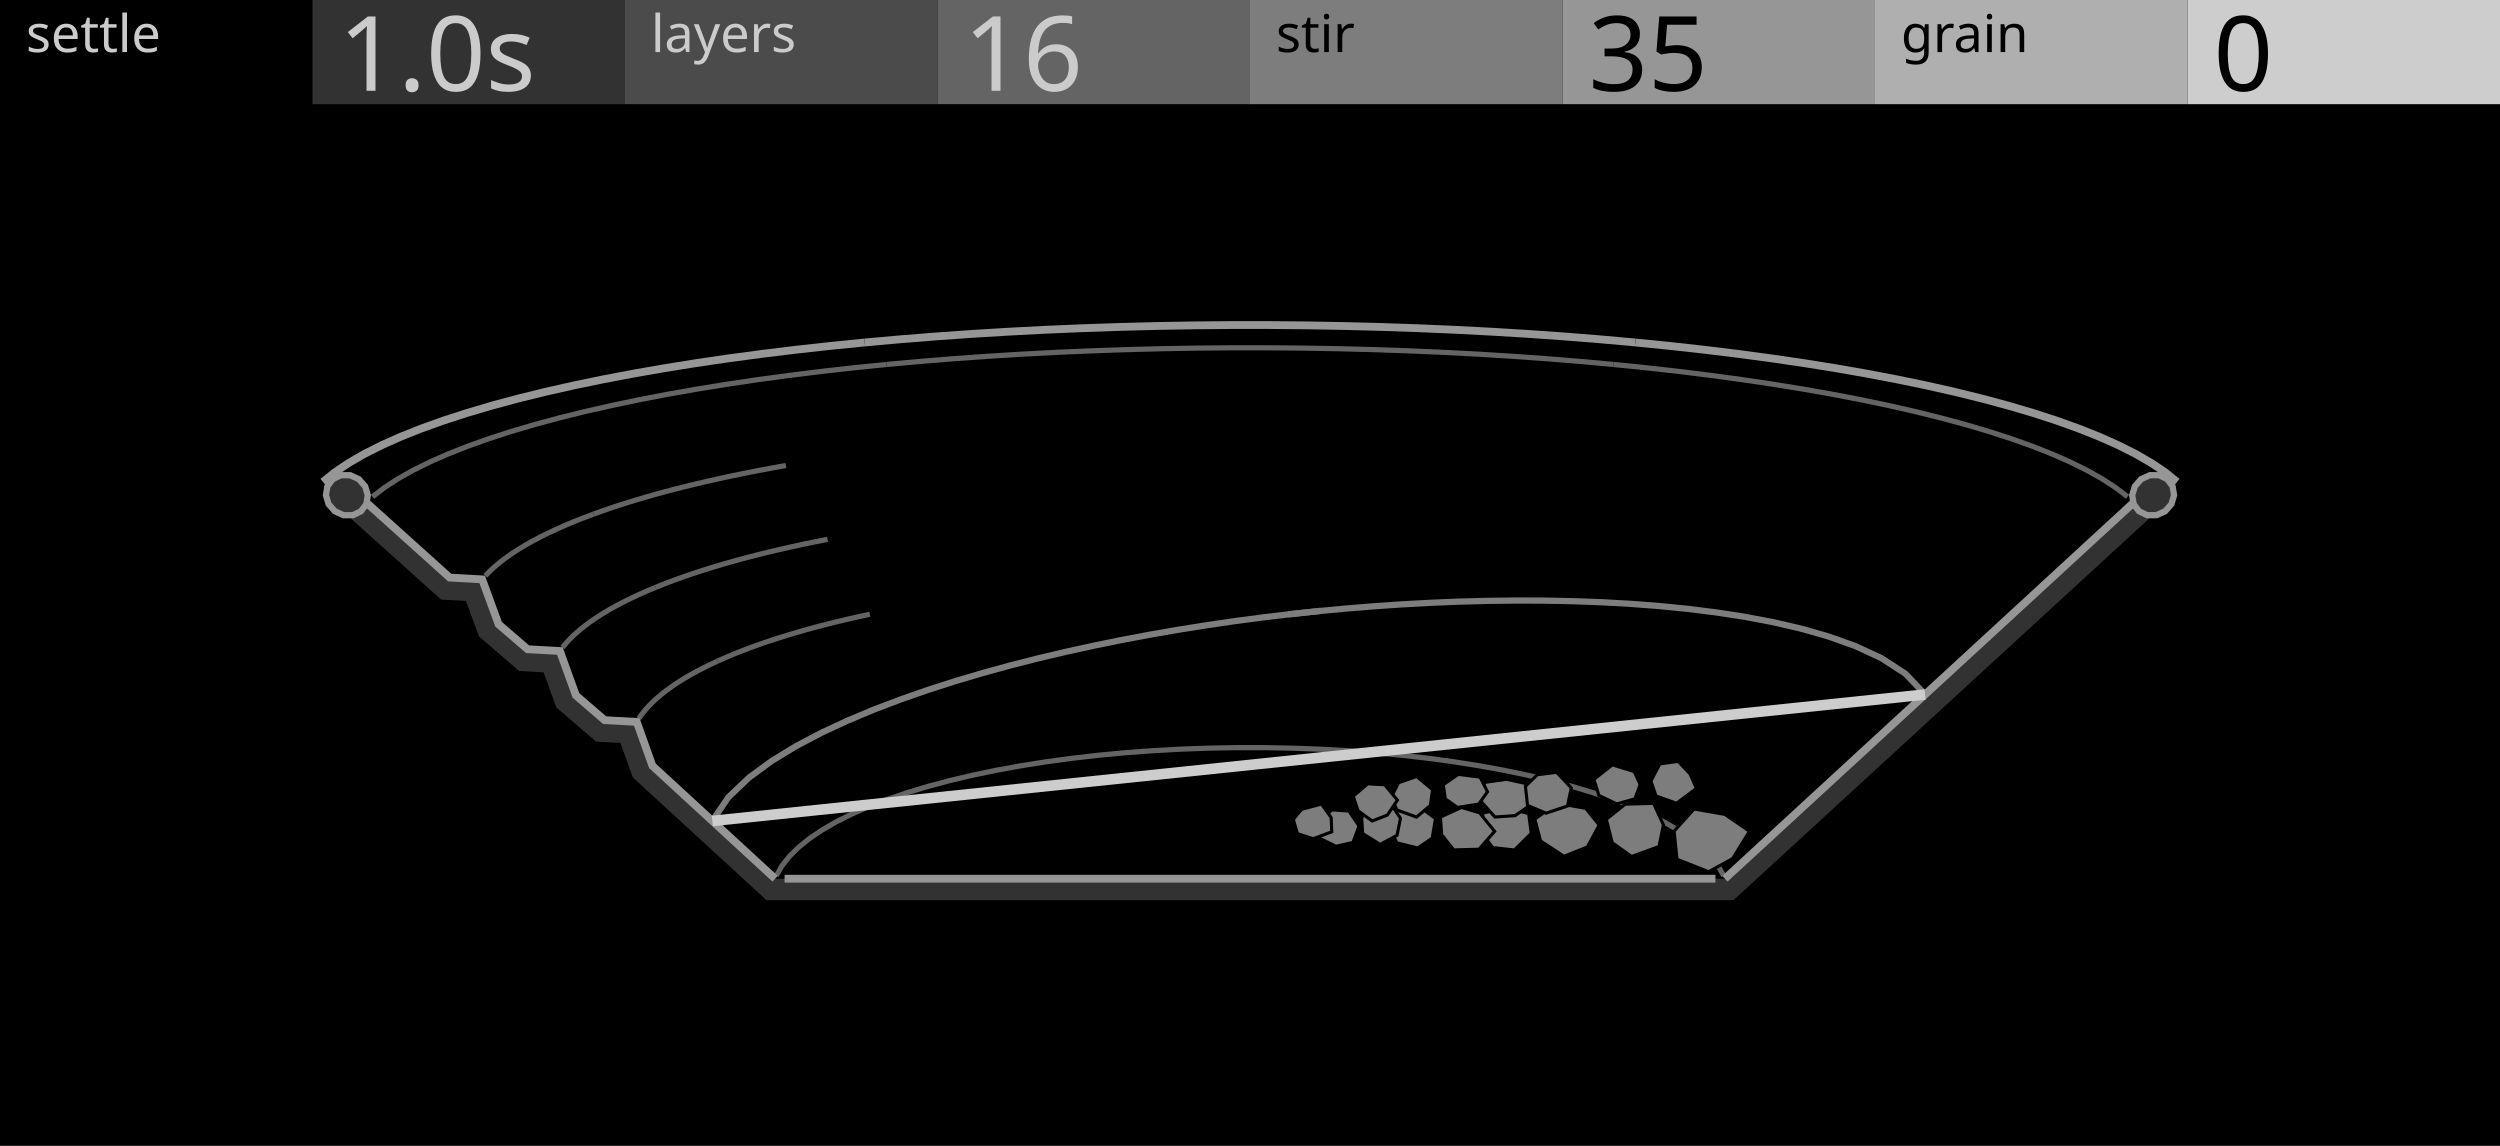
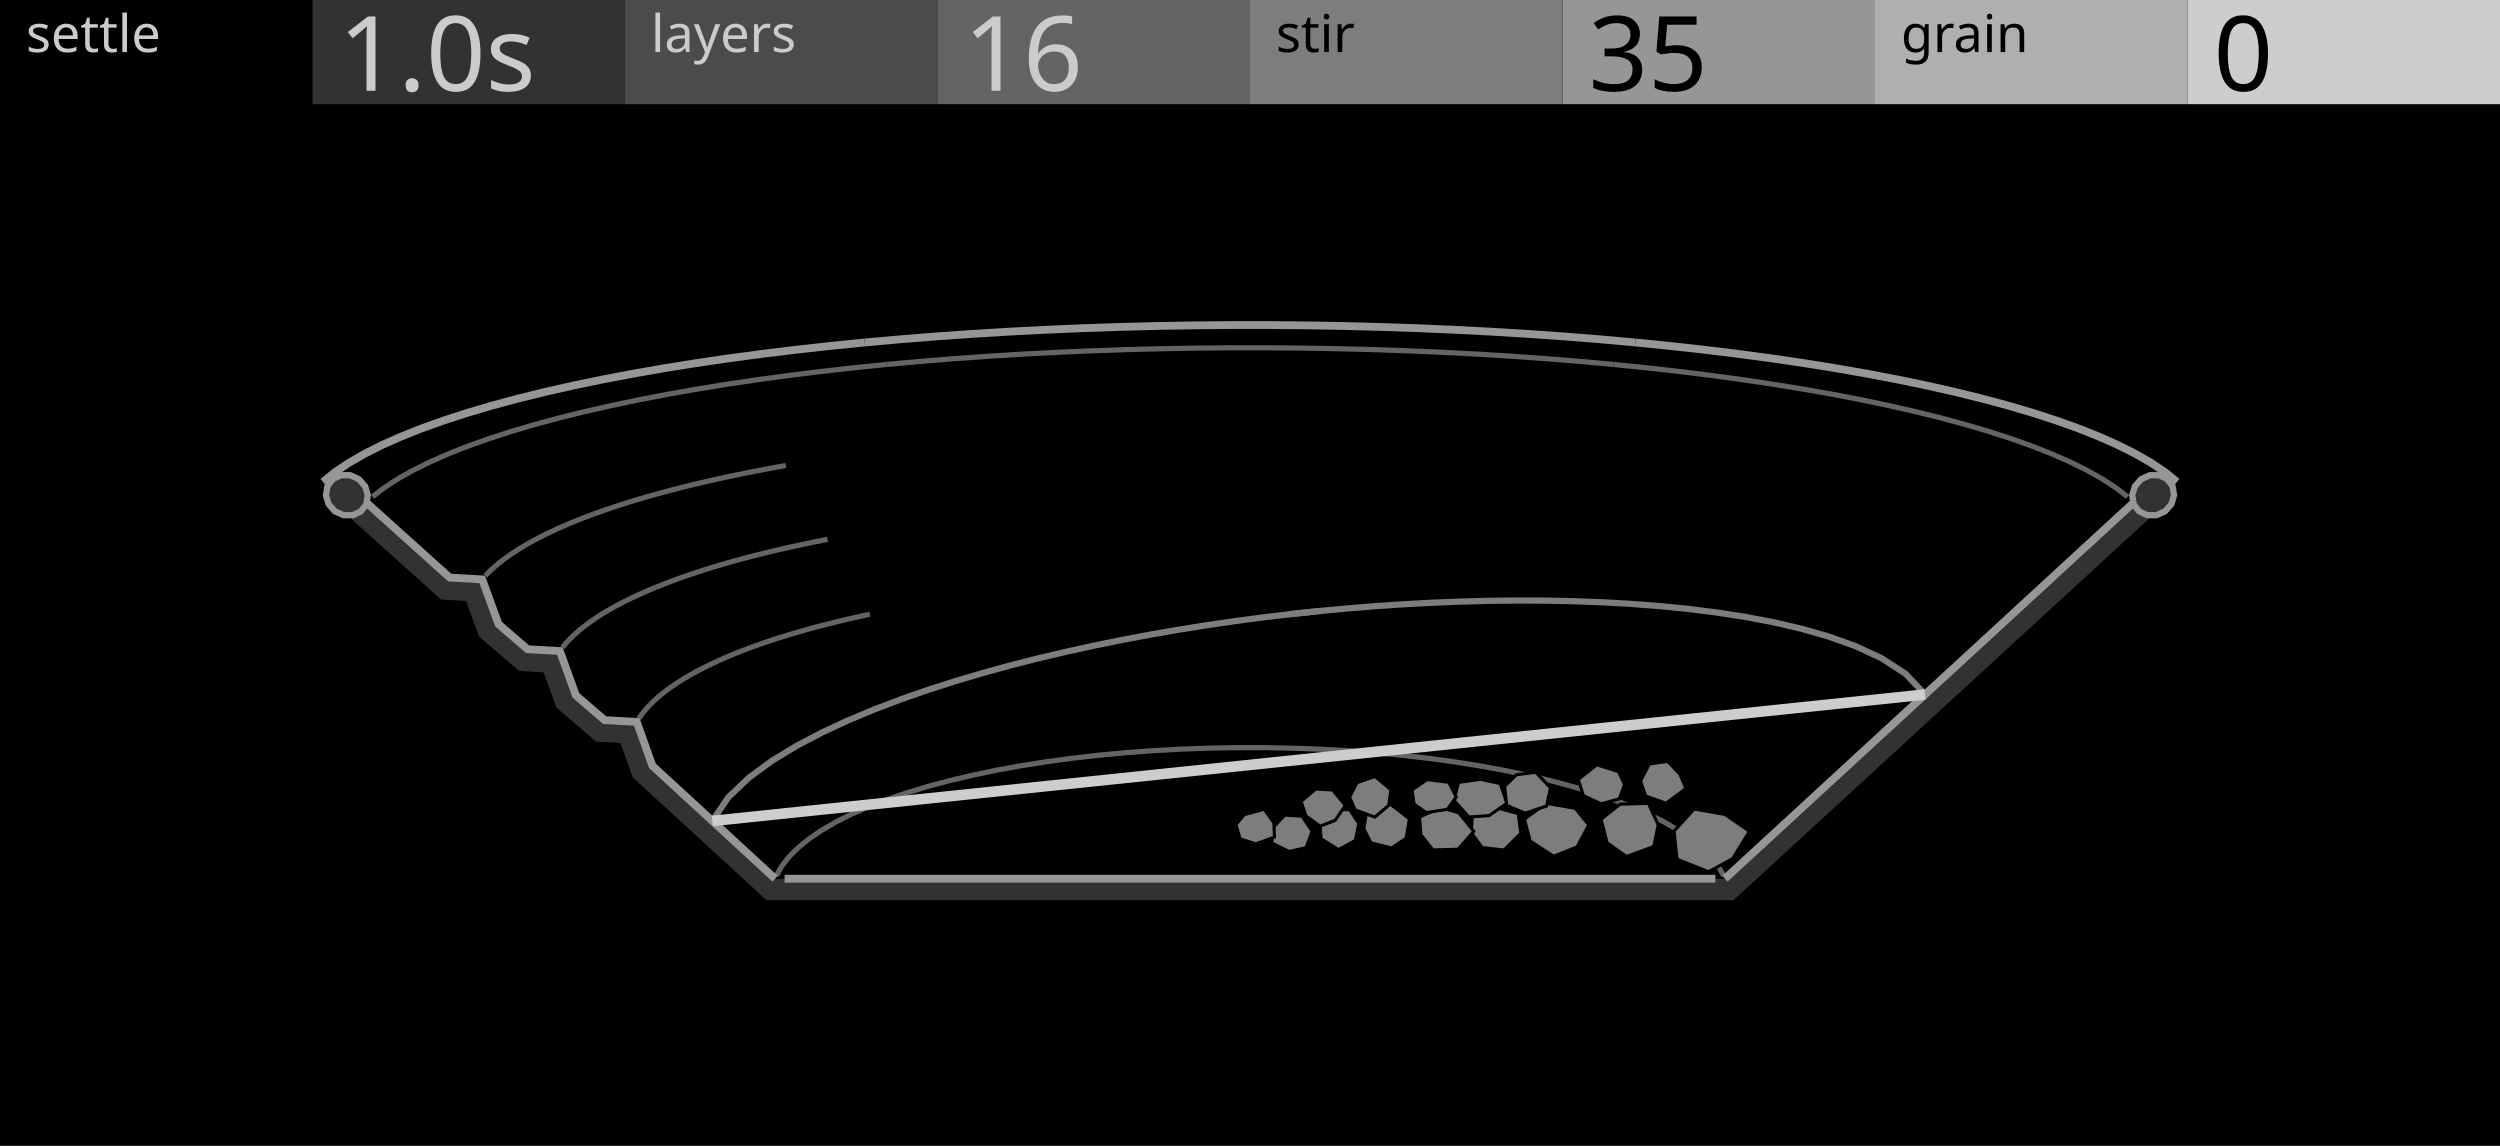
<svg xmlns="http://www.w3.org/2000/svg" width="480" height="220" viewBox="0 0 480 220">
  <g id="preview_canvas">
    <rect x="0" y="0" width="480" height="220" fill="#000000" stroke="none" />
  </g>
  <g id="preview_header">
    <rect x="0" y="0" width="60" height="20" fill="#000000" stroke="none" />
    <rect x="60" y="0" width="60" height="20" fill="#323232" stroke="none" />
    <rect x="120" y="0" width="60" height="20" fill="#4B4B4B" stroke="none" />
    <rect x="180" y="0" width="60" height="20" fill="#646464" stroke="none" />
    <rect x="240" y="0" width="60" height="20" fill="#7D7D7D" stroke="none" />
    <rect x="300" y="0" width="60" height="20" fill="#969696" stroke="none" />
    <rect x="360" y="0" width="60" height="20" fill="#AFAFAF" stroke="none" />
    <rect x="420" y="0" width="60" height="20" fill="#CDCDCD" stroke="none" />
    <text transform="matrix(1 0 0 1 5 10)" fill="#CBCBCB" stroke="none" font-family="UniversNextPro-Light" font-size="10px">settle</text>
    <text transform="matrix(1 0 0 1 125 10)" fill="#CBCBCB" stroke="none" font-family="UniversNextPro-Light" font-size="10px">layers</text>
    <text transform="matrix(1 0 0 1 245 10)" fill="#000000" stroke="none" font-family="UniversNextPro-Light" font-size="10px">stir</text>
    <text transform="matrix(1 0 0 1 365 10)" fill="#000000" stroke="none" font-family="UniversNextPro-Light" font-size="10px">grain</text>
    <text transform="matrix(1 0 0 1 65 17.44)" fill="#CBCBCB" stroke="none" font-family="UniversNextPro-Light" font-size="20px">1.0s</text>
    <text transform="matrix(1 0 0 1 185 17.44)" fill="#CBCBCB" stroke="none" font-family="UniversNextPro-Light" font-size="20px">16</text>
    <text transform="matrix(1 0 0 1 305 17.44)" fill="#000000" stroke="none" font-family="UniversNextPro-Light" font-size="20px">35</text>
    <text transform="matrix(1 0 0 1 425 17.44)" fill="#000000" stroke="none" font-family="UniversNextPro-Light" font-size="20px">0</text>
  </g>
  <path id="silt_palette_0" d="M 700 300 L 704 300 L 704 304 Z" fill="#CDCDCD" stroke="none" />
  <path id="silt_palette_1" d="M 710 300 L 714 300 L 714 304 Z" fill="#7D7D7D" stroke="#000000" stroke-width="0.6" />
  <path id="silt_palette_2" d="M 720 300 L 724 300 L 724 304 Z" fill="#7D7D7D" stroke="none" />
  <path d="M 418.47 91.94 L 416.17 90.088 L 413.472 88.269 L 410.424 86.509 L 407.045 84.805 L 403.351 83.159 L 399.36 81.57 L 395.088 80.04 L 390.551 78.569 L 385.765 77.157 L 380.746 75.806 L 375.509 74.516 L 370.068 73.287 L 364.436 72.12 L 358.629 71.014 L 352.657 69.97 L 346.534 68.988 L 340.272 68.068 L 333.881 67.211 L 327.373 66.415 L 320.758 65.681 L 314.051 65.009 L 313.901 66.502 L 320.601 67.173 L 327.199 67.905 L 333.69 68.698 L 340.063 69.554 L 346.306 70.471 L 352.409 71.449 L 358.359 72.489 L 364.144 73.591 L 369.75 74.753 L 375.164 75.976 L 380.372 77.259 L 385.358 78.601 L 390.107 80.002 L 394.603 81.46 L 398.83 82.973 L 402.768 84.541 L 406.402 86.16 L 409.711 87.829 L 412.677 89.542 L 415.279 91.296 L 417.53 93.108 Z" fill="#969696" stroke="none" />
  <path d="M 314.043 65.008 L 307.248 64.398 L 300.372 63.849 L 293.427 63.362 L 286.422 62.935 L 279.366 62.57 L 272.267 62.266 L 265.132 62.023 L 257.971 61.841 L 250.79 61.719 L 243.598 61.658 L 236.402 61.658 L 229.21 61.719 L 222.029 61.841 L 214.868 62.023 L 207.733 62.266 L 200.634 62.57 L 193.578 62.935 L 186.573 63.362 L 179.628 63.849 L 172.752 64.398 L 165.957 65.008 L 166.091 66.502 L 172.878 65.893 L 179.74 65.345 L 186.671 64.858 L 193.662 64.433 L 200.705 64.068 L 207.791 63.765 L 214.912 63.522 L 222.061 63.34 L 229.229 63.219 L 236.408 63.158 L 243.592 63.158 L 250.771 63.219 L 257.939 63.34 L 265.088 63.522 L 272.209 63.765 L 279.295 64.068 L 286.338 64.433 L 293.329 64.858 L 300.26 65.345 L 307.122 65.893 L 313.909 66.502 Z" fill="#969696" stroke="none" />
  <path d="M 165.949 65.009 L 159.242 65.681 L 152.627 66.415 L 146.119 67.211 L 139.728 68.068 L 133.466 68.988 L 127.343 69.97 L 121.371 71.014 L 115.564 72.12 L 109.932 73.287 L 104.491 74.516 L 99.254 75.806 L 94.235 77.157 L 89.449 78.569 L 84.912 80.04 L 80.64 81.57 L 76.649 83.159 L 72.955 84.805 L 69.576 86.509 L 66.528 88.269 L 63.83 90.088 L 61.53 91.94 L 62.47 93.108 L 64.721 91.296 L 67.323 89.542 L 70.289 87.829 L 73.598 86.16 L 77.232 84.541 L 81.17 82.973 L 85.397 81.46 L 89.893 80.002 L 94.642 78.601 L 99.628 77.259 L 104.836 75.976 L 110.25 74.753 L 115.856 73.591 L 121.641 72.489 L 127.591 71.449 L 133.694 70.471 L 139.937 69.554 L 146.31 68.698 L 152.801 67.905 L 159.399 67.173 L 166.099 66.502 Z" fill="#969696" stroke="none" />
  <path d="M 408.792 94.985 L 406.525 93.241 L 403.905 91.533 L 400.966 89.875 L 397.724 88.269 L 394.194 86.714 L 390.392 85.213 L 386.333 83.765 L 382.03 82.372 L 377.497 81.035 L 372.75 79.753 L 367.8 78.529 L 362.662 77.362 L 357.347 76.252 L 351.867 75.201 L 346.235 74.208 L 340.461 73.273 L 334.556 72.397 L 328.531 71.579 L 322.396 70.82 L 316.16 70.12 L 309.835 69.479 L 309.734 70.474 L 316.053 71.114 L 322.279 71.813 L 328.403 72.571 L 334.416 73.387 L 340.308 74.261 L 346.068 75.194 L 351.686 76.184 L 357.15 77.233 L 362.449 78.339 L 367.57 79.502 L 372.5 80.722 L 377.226 81.997 L 381.734 83.328 L 386.011 84.712 L 390.041 86.149 L 393.809 87.637 L 397.3 89.175 L 400.498 90.759 L 403.385 92.388 L 405.946 94.057 L 408.182 95.778 Z" fill="#646464" stroke="none" />
  <path d="M 309.829 69.478 L 303.422 68.896 L 296.939 68.371 L 290.39 67.905 L 283.785 67.498 L 277.13 67.149 L 270.435 66.858 L 263.706 66.626 L 256.951 66.451 L 250.178 66.335 L 243.394 66.277 L 236.606 66.277 L 229.822 66.335 L 223.049 66.451 L 216.294 66.626 L 209.565 66.858 L 202.87 67.149 L 196.215 67.498 L 189.61 67.905 L 183.061 68.371 L 176.578 68.896 L 170.171 69.478 L 170.261 70.474 L 176.663 69.892 L 183.137 69.368 L 189.676 68.903 L 196.272 68.496 L 202.918 68.148 L 209.604 67.857 L 216.324 67.625 L 223.07 67.451 L 229.835 67.335 L 236.61 67.277 L 243.39 67.277 L 250.165 67.335 L 256.93 67.451 L 263.676 67.625 L 270.396 67.857 L 277.082 68.148 L 283.728 68.496 L 290.324 68.903 L 296.863 69.368 L 303.337 69.892 L 309.739 70.474 Z" fill="#646464" stroke="none" />
  <path d="M 170.165 69.479 L 163.84 70.12 L 157.604 70.82 L 151.469 71.579 L 145.444 72.397 L 139.539 73.273 L 133.765 74.208 L 128.133 75.201 L 122.653 76.252 L 117.338 77.362 L 112.2 78.529 L 107.25 79.753 L 102.503 81.035 L 97.97 82.372 L 93.667 83.765 L 89.608 85.213 L 85.806 86.714 L 82.276 88.269 L 79.034 89.875 L 76.095 91.533 L 73.475 93.241 L 71.208 94.985 L 71.818 95.778 L 74.054 94.057 L 76.615 92.388 L 79.502 90.759 L 82.7 89.175 L 86.191 87.637 L 89.959 86.149 L 93.989 84.712 L 98.266 83.328 L 102.774 81.997 L 107.5 80.722 L 112.43 79.502 L 117.551 78.339 L 122.85 77.233 L 128.314 76.184 L 133.932 75.194 L 139.692 74.261 L 145.584 73.387 L 151.597 72.571 L 157.721 71.813 L 163.947 71.114 L 170.266 70.474 Z" fill="#646464" stroke="none" />
  <path d="M 331.38 167.904 L 330.333 166.036 L 328.895 164.186 L 327.104 162.395 L 324.978 160.666 L 322.532 159.001 L 319.783 157.403 L 316.746 155.876 L 313.439 154.423 L 309.877 153.046 L 306.078 151.749 L 302.058 150.534 L 297.835 149.404 L 293.425 148.36 L 288.844 147.406 L 284.111 146.543 L 279.24 145.771 L 274.25 145.094 L 269.156 144.511 L 263.974 144.024 L 258.72 143.633 L 253.411 143.34 L 248.062 143.144 L 242.69 143.046 L 237.314 143.046 L 237.314 144.046 L 242.681 144.046 L 248.035 144.144 L 253.365 144.339 L 258.655 144.631 L 263.89 145.02 L 269.052 145.506 L 274.126 146.086 L 279.095 146.761 L 283.943 147.529 L 288.653 148.388 L 293.208 149.337 L 297.591 150.373 L 301.784 151.496 L 305.772 152.701 L 309.535 153.986 L 313.057 155.347 L 316.32 156.781 L 319.306 158.283 L 321.999 159.848 L 324.38 161.468 L 326.433 163.138 L 328.144 164.849 L 329.498 166.591 L 330.507 168.393 Z" fill="#646464" stroke="none" />
  <path d="M 237.305 143.046 L 231.938 143.144 L 226.589 143.34 L 221.28 143.633 L 216.026 144.024 L 210.844 144.511 L 205.75 145.094 L 200.76 145.771 L 195.889 146.543 L 191.156 147.406 L 186.575 148.36 L 182.165 149.404 L 177.942 150.534 L 173.922 151.749 L 170.123 153.046 L 166.561 154.423 L 163.254 155.876 L 160.217 157.403 L 157.468 159.001 L 155.022 160.666 L 152.896 162.395 L 151.105 164.186 L 149.667 166.036 L 148.62 167.904 L 149.493 168.393 L 150.502 166.591 L 151.856 164.849 L 153.567 163.138 L 155.62 161.468 L 158.001 159.848 L 160.694 158.283 L 163.68 156.781 L 166.943 155.347 L 170.465 153.986 L 174.228 152.701 L 178.216 151.496 L 182.409 150.373 L 186.792 149.337 L 191.347 148.388 L 196.057 147.529 L 200.905 146.761 L 205.874 146.086 L 210.948 145.506 L 216.11 145.02 L 221.345 144.631 L 226.635 144.339 L 231.965 144.144 L 237.324 144.046 Z" fill="#646464" stroke="none" />
  <path d="M 166.91 117.446 L 164.791 117.904 L 162.703 118.378 L 160.65 118.865 L 158.632 119.367 L 156.651 119.882 L 154.708 120.411 L 152.805 120.954 L 150.942 121.511 L 149.121 122.08 L 147.343 122.664 L 145.609 123.26 L 143.921 123.869 L 142.28 124.492 L 140.687 125.127 L 139.143 125.774 L 137.655 126.432 L 138.059 127.346 L 139.539 126.692 L 141.065 126.052 L 142.642 125.424 L 144.268 124.807 L 145.941 124.203 L 147.661 123.612 L 149.426 123.033 L 151.234 122.467 L 153.085 121.914 L 154.977 121.374 L 156.908 120.848 L 158.878 120.336 L 160.886 119.837 L 162.929 119.352 L 165.007 118.881 L 167.121 118.423 Z" fill="#646464" stroke="none" />
  <path d="M 137.646 126.436 L 136.21 127.106 L 134.822 127.79 L 133.489 128.485 L 132.212 129.193 L 130.993 129.911 L 129.831 130.642 L 128.73 131.383 L 127.689 132.135 L 126.711 132.898 L 125.796 133.672 L 124.946 134.457 L 124.162 135.252 L 123.446 136.058 L 122.799 136.875 L 122.233 137.688 L 123.053 138.26 L 123.602 137.472 L 124.213 136.701 L 124.893 135.936 L 125.642 135.176 L 126.458 134.422 L 127.341 133.675 L 128.29 132.935 L 129.302 132.203 L 130.377 131.48 L 131.513 130.766 L 132.709 130.061 L 133.963 129.366 L 135.275 128.681 L 136.642 128.007 L 138.068 127.342 Z" fill="#646464" stroke="none" />
  <path d="M 158.797 103.061 L 156.42 103.531 L 154.076 104.016 L 151.768 104.516 L 149.497 105.03 L 147.266 105.559 L 145.074 106.103 L 142.925 106.661 L 140.818 107.233 L 138.756 107.82 L 136.739 108.42 L 134.77 109.035 L 132.849 109.663 L 130.979 110.305 L 129.161 110.961 L 127.395 111.63 L 125.688 112.31 L 126.059 113.239 L 127.757 112.562 L 129.507 111.899 L 131.311 111.249 L 133.167 110.611 L 135.074 109.987 L 137.031 109.377 L 139.035 108.78 L 141.086 108.197 L 143.181 107.627 L 145.32 107.072 L 147.501 106.531 L 149.723 106.004 L 151.984 105.492 L 154.283 104.994 L 156.619 104.511 L 158.991 104.042 Z" fill="#646464" stroke="none" />
  <path d="M 125.68 112.314 L 124.029 113.007 L 122.432 113.715 L 120.893 114.436 L 119.416 115.169 L 118 115.915 L 116.648 116.673 L 115.361 117.443 L 114.14 118.225 L 112.988 119.019 L 111.905 119.825 L 110.893 120.642 L 109.954 121.471 L 109.089 122.311 L 108.3 123.163 L 107.599 124.014 L 108.37 124.65 L 109.053 123.821 L 109.805 123.01 L 110.633 122.205 L 111.538 121.406 L 112.517 120.615 L 113.57 119.832 L 114.694 119.058 L 115.887 118.293 L 117.149 117.538 L 118.478 116.794 L 119.871 116.06 L 121.328 115.337 L 122.847 114.625 L 124.425 113.925 L 126.067 113.236 Z" fill="#646464" stroke="none" />
  <path d="M 150.802 88.884 L 148.166 89.357 L 145.564 89.846 L 142.999 90.35 L 140.474 90.868 L 137.988 91.402 L 135.545 91.951 L 133.146 92.515 L 130.791 93.093 L 128.483 93.687 L 126.223 94.295 L 124.012 94.917 L 121.853 95.554 L 119.747 96.205 L 117.695 96.871 L 115.7 97.55 L 113.766 98.242 L 114.103 99.183 L 116.029 98.494 L 118.011 97.82 L 120.049 97.159 L 122.142 96.511 L 124.289 95.878 L 126.488 95.259 L 128.737 94.654 L 131.035 94.063 L 133.379 93.487 L 135.769 92.926 L 138.203 92.379 L 140.679 91.847 L 143.196 91.33 L 145.752 90.828 L 148.346 90.341 L 150.979 89.869 Z" fill="#646464" stroke="none" />
  <path d="M 113.758 98.245 L 111.884 98.95 L 110.067 99.671 L 108.313 100.405 L 106.624 101.153 L 105.001 101.913 L 103.447 102.687 L 101.962 103.474 L 100.549 104.273 L 99.209 105.085 L 97.945 105.909 L 96.757 106.746 L 95.648 107.595 L 94.62 108.457 L 93.674 109.331 L 92.823 110.206 L 93.54 110.903 L 94.372 110.047 L 95.281 109.208 L 96.274 108.376 L 97.349 107.552 L 98.506 106.737 L 99.741 105.932 L 101.054 105.136 L 102.442 104.351 L 103.903 103.577 L 105.436 102.814 L 107.039 102.063 L 108.709 101.324 L 110.444 100.597 L 112.244 99.883 L 114.11 99.181 Z" fill="#646464" stroke="none" />
  <path id="silt_node_0" transform="matrix(1 0 0 1 308.7 124.2)" d="M 61.354 8.728 L 57.542 4.7 L 52.842 1.649 L 47.794 -0.695 L 42.575 -2.561 L 37.256 -4.08 L 31.873 -5.326 L 26.45 -6.354 L 20.999 -7.195 L 15.528 -7.883 L 10.043 -8.429 L 4.548 -8.85 L -0.952 -9.161 L -6.457 -9.368 L -11.964 -9.479 L -17.471 -9.5 L -22.977 -9.437 L -28.482 -9.29 L -33.983 -9.067 L -39.481 -8.767 L -44.974 -8.393 L -50.461 -7.948 L -55.942 -7.429 L -61.413 -6.841 L -61.284 -5.648 L -55.822 -6.235 L -50.356 -6.752 L -44.885 -7.196 L -39.407 -7.569 L -33.926 -7.868 L -28.441 -8.091 L -22.954 -8.237 L -17.466 -8.3 L -11.978 -8.279 L -6.491 -8.169 L -1.009 -7.962 L 4.469 -7.653 L 9.937 -7.233 L 15.394 -6.69 L 20.832 -6.007 L 26.247 -5.171 L 31.626 -4.151 L 36.955 -2.918 L 42.207 -1.418 L 47.339 0.416 L 52.259 2.701 L 56.768 5.628 L 60.483 9.553 Z" fill="#7D7D7D" stroke="none" />
  <path id="silt_node_1" transform="matrix(1 0 0 1 194.9 137.3)" d="M 58.552 -20.6 L 53.081 -20.019 L 47.614 -19.37 L 42.156 -18.648 L 36.708 -17.853 L 31.27 -16.987 L 25.845 -16.046 L 20.434 -15.028 L 15.038 -13.931 L 9.658 -12.751 L 4.298 -11.484 L -1.04 -10.126 L -6.353 -8.667 L -11.636 -7.102 L -16.885 -5.419 L -22.092 -3.607 L -27.249 -1.65 L -32.34 0.48 L -37.35 2.807 L -42.247 5.376 L -46.983 8.252 L -51.471 11.534 L -55.523 15.393 L -58.629 19.985 L -57.635 20.657 L -54.601 16.172 L -50.7 12.456 L -46.316 9.251 L -41.656 6.422 L -36.818 3.883 L -31.856 1.578 L -26.804 -0.535 L -21.682 -2.479 L -16.504 -4.281 L -11.282 -5.955 L -6.023 -7.513 L -0.733 -8.966 L 4.584 -10.319 L 9.925 -11.581 L 15.286 -12.757 L 20.664 -13.851 L 26.059 -14.865 L 31.467 -15.803 L 36.889 -16.667 L 42.321 -17.459 L 47.763 -18.179 L 53.215 -18.827 L 58.678 -19.406 Z" fill="#7D7D7D" stroke="none" />
  <path d="M 240 168.711 L 148.82 168.711 L 125.27 147.04 L 122.255 138.607 L 116.088 138.268 L 110.576 133.52 L 107.497 124.996 L 101.295 124.654 L 95.727 119.855 L 92.582 111.241 L 86.345 110.895 L 70.307 96.464 L 67.394 99.587 L 84.684 115.111 L 89.463 115.376 L 91.966 122.199 L 99.676 128.829 L 104.371 129.088 L 106.822 135.839 L 114.454 142.399 L 119.123 142.655 L 121.496 149.261 L 147.173 172.836 L 240 172.836 Z" fill="#323232" stroke="none" />
  <path d="M 240 168.711 L 331.18 168.711 L 409.693 96.464 L 412.646 99.551 L 332.827 172.836 L 240 172.836 Z" fill="#323232" stroke="none" />
  <path d="M 149.328 168.159 L 125.914 146.614 L 122.794 137.885 L 116.384 137.533 L 111.215 133.08 L 108.034 124.275 L 101.591 123.919 L 96.364 119.414 L 93.117 110.519 L 86.65 110.161 L 70.808 95.906 L 69.805 97.021 L 86.039 111.629 L 92.047 111.962 L 95.089 120.296 L 100.999 125.389 L 106.96 125.718 L 109.938 133.959 L 115.792 139.003 L 121.717 139.328 L 124.626 147.467 L 148.312 169.263 Z" fill="#969696" stroke="none" />
  <path d="M 70.619 95.086 L 70.11 93.377 L 68.903 92.004 L 67.239 91.241 L 65.446 91.241 L 63.883 92.004 L 62.859 93.377 L 62.577 95.086 L 63.091 96.794 L 64.298 98.162 L 65.959 98.92 L 67.746 98.92 L 69.306 98.162 L 70.332 96.794 Z" fill="#323232" stroke="#969696" stroke-width="1.2" />
  <path d="M 331.688 169.263 L 410.201 97.016 L 409.186 95.912 L 330.672 168.159 Z" fill="#969696" stroke="none" />
  <path d="M 417.423 95.086 L 417.141 93.377 L 416.117 92.004 L 414.554 91.241 L 412.761 91.241 L 411.097 92.004 L 409.89 93.377 L 409.381 95.086 L 409.668 96.794 L 410.694 98.162 L 412.254 98.92 L 414.041 98.92 L 415.702 98.162 L 416.909 96.794 Z" fill="#323232" stroke="#969696" stroke-width="1.2" />
  <path d="M 150.643 169.461 L 329.357 169.461 L 329.357 167.961 L 150.643 167.961 Z" fill="#969696" stroke="none" />
  <path id="silt_node_3" transform="matrix(1 0 0 1 328 161)" d="M 0.05 6.375 L -6.018 3.974 L -6.571 -1.428 L -2.736 -5.666 L 3.174 -4.636 L 7.901 -1.397 L 4.66 3.854 Z" fill="#7D7D7D" stroke="#000000" stroke-width="0.6" />
-   <path id="silt_node_4" transform="matrix(1 0 0 1 314 159)" d="M -4.447 2.8 L -5.592 -1.697 L -1.952 -4.598 L 3.487 -4.75 L 5.377 -0.607 L 4.524 3.536 L -0.745 5.441 Z" fill="#7D7D7D" stroke="#000000" stroke-width="0.6" />
-   <path id="silt_node_5" transform="matrix(1 0 0 1 301 159)" d="M 3.793 3.61 L -0.72 5.406 L -5.21 2.464 L -6.308 -1.732 L -2.115 -4.762 L 3.446 -3.81 L 6.04 -0.61 Z" fill="#7D7D7D" stroke="#000000" stroke-width="0.6" />
-   <path id="silt_node_6" transform="matrix(1 0 0 1 289 159)" d="M 5.002 0.994 L 1.782 4.2 L -2.42 3.735 L -4.535 0.864 L -4.275 -2.9 L 0.274 -3.923 L 4.504 -2.793 Z" fill="#7D7D7D" stroke="#000000" stroke-width="0.6" />
-   <path id="silt_node_7" transform="matrix(1 0 0 1 281 159)" d="M 5.967 0.62 L 2.95 4.057 L -1.896 4.183 L -4.199 1.256 L -4.439 -2.12 L -0.403 -3.968 L 3.082 -2.941 Z" fill="#7D7D7D" stroke="#000000" stroke-width="0.6" />
-   <path id="silt_node_8" transform="matrix(1 0 0 1 271 159)" d="M 1.187 3.817 L -2.797 2.823 L -4.151 0.085 L -3.639 -2.927 L 0.856 -4.665 L 4.613 -1.804 L 3.98 1.942 Z" fill="#7D7D7D" stroke="#000000" stroke-width="0.6" />
-   <path id="silt_node_9" transform="matrix(1 0 0 1 289 153)" d="M -1.978 3.866 L -4.834 0.663 L -3.955 -2.782 L 0.234 -3.38 L 4.032 -2.551 L 5.346 1.22 L 1.892 3.603 Z" fill="#7D7D7D" stroke="#000000" stroke-width="0.6" />
-   <path id="silt_node_10" transform="matrix(1 0 0 1 297 152)" d="M -3.719 2.635 L -4.12 -1.033 L -1.832 -3.248 L 1.875 -3.721 L 4.686 -0.732 L 3.957 2.751 L -0.171 4.129 Z" fill="#7D7D7D" stroke="#000000" stroke-width="0.6" />
-   <path id="silt_node_11" transform="matrix(1 0 0 1 311 151)" d="M -4.006 1.731 L -4.971 -1.358 L -1.426 -4.151 L 2.775 -2.846 L 3.914 -0.355 L 2.892 2.385 L -0.598 3.343 Z" fill="#7D7D7D" stroke="#000000" stroke-width="0.6" />
-   <path id="silt_node_12" transform="matrix(1 0 0 1 321 150)" d="M 4.71 1.38 L 0.889 4.229 L -3.042 2.83 L -4.024 -0.044 L -2.322 -3.317 L 1.191 -3.825 L 3.509 -1.38 Z" fill="#7D7D7D" stroke="#000000" stroke-width="0.6" />
-   <path id="silt_node_13" transform="matrix(1 0 0 1 265 158)" d="M 3.236 2.37 L -0.028 4.129 L -3.367 2.026 L -3.56 -0.956 L -2.02 -3.612 L 2.141 -3.521 L 3.894 -0.89 Z" fill="#7D7D7D" stroke="#000000" stroke-width="0.6" />
-   <path id="silt_node_14" transform="matrix(1 0 0 1 281 152)" d="M 2.908 2.387 L -1.172 3.027 L -3.506 1.376 L -3.89 -1.341 L -1.015 -3.318 L 3.168 -2.797 L 4.601 0.019 Z" fill="#7D7D7D" stroke="#000000" stroke-width="0.6" />
-   <path id="silt_node_15" transform="matrix(1 0 0 1 257 159)" d="M -3.818 1.86 L -3.448 -1.241 L -1.32 -3.504 L 1.987 -3.285 L 3.93 -0.405 L 2.773 2.746 L -0.487 3.485 Z" fill="#7D7D7D" stroke="#000000" stroke-width="0.6" />
-   <path id="silt_node_16" transform="matrix(1 0 0 1 271 153)" d="M 0.968 3.884 L -2.804 2.509 L -3.887 0.058 L -2.47 -2.717 L 0.998 -3.922 L 4.053 -1.37 L 3.639 1.635 Z" fill="#7D7D7D" stroke="#000000" stroke-width="0.6" />
-   <path id="silt_node_17" transform="matrix(1 0 0 1 252 158)" d="M -2.893 2.058 L -3.689 -0.666 L -2.123 -2.588 L 1.719 -3.634 L 3.59 -1.004 L 3.693 1.715 L 0.121 3.033 Z" fill="#7D7D7D" stroke="#000000" stroke-width="0.6" />
-   <path id="silt_node_18" transform="matrix(1 0 0 1 264 154)" d="M 2.378 2.489 L -0.539 3.631 L -3.262 1.659 L -4.188 -1.133 L -1.389 -3.507 L 1.867 -3.323 L 4.302 -0.376 Z" fill="#7D7D7D" stroke="#000000" stroke-width="0.6" />
+   <path id="silt_node_4" transform="matrix(1 0 0 1 313 159)" d="M -4.447 2.8 L -5.592 -1.697 L -1.952 -4.598 L 3.487 -4.75 L 5.377 -0.607 L 4.524 3.536 L -0.745 5.441 Z" fill="#7D7D7D" stroke="#000000" stroke-width="0.6" />
+   <path id="silt_node_5" transform="matrix(1 0 0 1 299 159)" d="M 3.793 3.61 L -0.72 5.406 L -5.21 2.464 L -6.308 -1.732 L -2.115 -4.762 L 3.446 -3.81 L 6.04 -0.61 Z" fill="#7D7D7D" stroke="#000000" stroke-width="0.6" />
+   <path id="silt_node_6" transform="matrix(1 0 0 1 287 159)" d="M 5.002 0.994 L 1.782 4.2 L -2.42 3.735 L -4.535 0.864 L -4.275 -2.9 L 0.274 -3.923 L 4.504 -2.793 Z" fill="#7D7D7D" stroke="#000000" stroke-width="0.6" />
+   <path id="silt_node_7" transform="matrix(1 0 0 1 277 159)" d="M 5.967 0.62 L 2.95 4.057 L -1.896 4.183 L -4.199 1.256 L -4.439 -2.12 L -0.403 -3.968 L 3.082 -2.941 Z" fill="#7D7D7D" stroke="#000000" stroke-width="0.6" />
+   <path id="silt_node_8" transform="matrix(1 0 0 1 266 159)" d="M 1.187 3.817 L -2.797 2.823 L -4.151 0.085 L -3.639 -2.927 L 0.856 -4.665 L 4.613 -1.804 L 3.98 1.942 Z" fill="#7D7D7D" stroke="#000000" stroke-width="0.6" />
+   <path id="silt_node_9" transform="matrix(1 0 0 1 284 153)" d="M -1.978 3.866 L -4.834 0.663 L -3.955 -2.782 L 0.234 -3.38 L 4.032 -2.551 L 5.346 1.22 L 1.892 3.603 Z" fill="#7D7D7D" stroke="#000000" stroke-width="0.6" />
+   <path id="silt_node_10" transform="matrix(1 0 0 1 293 152)" d="M -3.719 2.635 L -4.12 -1.033 L -1.832 -3.248 L 1.875 -3.721 L 4.686 -0.732 L 3.957 2.751 L -0.171 4.129 Z" fill="#7D7D7D" stroke="#000000" stroke-width="0.6" />
+   <path id="silt_node_11" transform="matrix(1 0 0 1 308 151)" d="M -4.006 1.731 L -4.971 -1.358 L -1.426 -4.151 L 2.775 -2.846 L 3.914 -0.355 L 2.892 2.385 L -0.598 3.343 Z" fill="#7D7D7D" stroke="#000000" stroke-width="0.6" />
+   <path id="silt_node_12" transform="matrix(1 0 0 1 319 150)" d="M 4.71 1.38 L 0.889 4.229 L -3.042 2.83 L -4.024 -0.044 L -2.322 -3.317 L 1.191 -3.825 L 3.509 -1.38 Z" fill="#7D7D7D" stroke="#000000" stroke-width="0.6" />
+   <path id="silt_node_13" transform="matrix(1 0 0 1 257 159)" d="M 3.236 2.37 L -0.028 4.129 L -3.367 2.026 L -3.56 -0.956 L -2.02 -3.612 L 2.141 -3.521 L 3.894 -0.89 Z" fill="#7D7D7D" stroke="#000000" stroke-width="0.6" />
+   <path id="silt_node_14" transform="matrix(1 0 0 1 275 153)" d="M 2.908 2.387 L -1.172 3.027 L -3.506 1.376 L -3.89 -1.341 L -1.015 -3.318 L 3.168 -2.797 L 4.601 0.019 Z" fill="#7D7D7D" stroke="#000000" stroke-width="0.6" />
+   <path id="silt_node_15" transform="matrix(1 0 0 1 248 160)" d="M -3.818 1.86 L -3.448 -1.241 L -1.32 -3.504 L 1.987 -3.285 L 3.93 -0.405 L 2.773 2.746 L -0.487 3.485 Z" fill="#7D7D7D" stroke="#000000" stroke-width="0.6" />
+   <path id="silt_node_16" transform="matrix(1 0 0 1 263 153)" d="M 0.968 3.884 L -2.804 2.509 L -3.887 0.058 L -2.47 -2.717 L 0.998 -3.922 L 4.053 -1.37 L 3.639 1.635 Z" fill="#7D7D7D" stroke="#000000" stroke-width="0.6" />
+   <path id="silt_node_17" transform="matrix(1 0 0 1 241 159)" d="M -2.893 2.058 L -3.689 -0.666 L -2.123 -2.588 L 1.719 -3.634 L 3.59 -1.004 L 3.693 1.715 L 0.121 3.033 Z" fill="#7D7D7D" stroke="#000000" stroke-width="0.6" />
+   <path id="silt_node_18" transform="matrix(1 0 0 1 254 155)" d="M 2.378 2.489 L -0.539 3.631 L -3.262 1.659 L -4.188 -1.133 L -1.389 -3.507 L 1.867 -3.323 L 4.302 -0.376 Z" fill="#7D7D7D" stroke="#000000" stroke-width="0.6" />
  <path id="silt_node_19" transform="matrix(1 0 0 1 640 320)" d="M -4.423 0.775 L -2.649 -2.029 L 0.034 -2.831 L 2.643 -2.042 L 4.361 0.66 L 1.63 2.518 L -1.53 2.755 Z" fill="#7D7D7D" stroke="#000000" stroke-width="0.6" />
  <path id="silt_node_20" transform="matrix(1 0 0 1 640 320)" d="M 1.84 2.469 L -1.437 2.84 L -4.207 0.914 L -3.263 -1.966 L -0.452 -3.077 L 3.297 -2.443 L 4.077 0.318 Z" fill="#7D7D7D" stroke="#000000" stroke-width="0.6" />
  <path id="silt_node_21" transform="matrix(1 0 0 1 640 320)" d="M -1.645 2.65 L -3.542 0.983 L -2.776 -1.579 L -0.257 -3.741 L 2.999 -1.87 L 3.614 0.456 L 2.291 2.388 Z" fill="#7D7D7D" stroke="#000000" stroke-width="0.6" />
  <path id="silt_node_22" transform="matrix(1 0 0 1 640 320)" d="M 4.348 0.248 L 1.885 2.85 L -1.265 2.6 L -3.467 1.361 L -2.823 -1.801 L -0.484 -3.031 L 2.651 -2.06 Z" fill="#7D7D7D" stroke="#000000" stroke-width="0.6" />
  <path id="silt_node_23" transform="matrix(1 0 0 1 640 320)" d="M -1.904 3.203 L -3.848 0.599 L -2.79 -2.349 L 0.14 -3.324 L 3.016 -1.669 L 4.395 0.696 L 1.731 3.077 Z" fill="#7D7D7D" stroke="#000000" stroke-width="0.6" />
  <path id="silt_node_24" transform="matrix(1 0 0 1 640 320)" d="M 1.122 3.469 L -2.073 2.85 L -3.582 0.358 L -3.232 -2.43 L 0.307 -3.152 L 3.283 -1.828 L 3.942 1.075 Z" fill="#7D7D7D" stroke="#000000" stroke-width="0.6" />
  <path id="silt_node_25" transform="matrix(1 0 0 1 640 320)" d="M 2.066 2.93 L -1.488 3.193 L -4.215 1.006 L -3.041 -1.535 L -0.428 -3.354 L 2.935 -2.543 L 4.278 0.418 Z" fill="#7D7D7D" stroke="#000000" stroke-width="0.6" />
  <path id="silt_node_26" transform="matrix(1 0 0 1 640 320)" d="M -0.816 3.309 L -2.858 1.542 L -3.389 -1.154 L -0.847 -3.397 L 2.497 -2.651 L 3.411 -0.087 L 2.39 2.496 Z" fill="#7D7D7D" stroke="#000000" stroke-width="0.6" />
  <path id="silt_node_27" transform="matrix(1 0 0 1 640 320)" d="M 0.843 2.559 L -2.473 2.691 L -3.866 0.097 L -2.672 -2.153 L 0.779 -2.973 L 3.416 -1.215 L 3.089 1.273 Z" fill="#7D7D7D" stroke="#000000" stroke-width="0.6" />
  <path id="silt_node_28" transform="matrix(1 0 0 1 640 320)" d="M 3.556 1.44 L 0.536 3.53 L -2.357 2.413 L -3.844 -0.22 L -2.45 -2.635 L 1.184 -3.215 L 3.911 -1.085 Z" fill="#7D7D7D" stroke="#000000" stroke-width="0.6" />
  <path id="silt_node_29" transform="matrix(1 0 0 1 640 320)" d="M 3.629 1.665 L 0.496 2.816 L -2.677 2.563 L -3.737 -0.215 L -2.51 -2.485 L 0.998 -2.942 L 3.268 -1.243 Z" fill="#7D7D7D" stroke="#000000" stroke-width="0.6" />
  <path id="silt_node_30" transform="matrix(1 0 0 1 640 320)" d="M 2.17 2.153 L -0.539 2.766 L -2.903 1.363 L -3.451 -0.895 L -1.351 -2.998 L 2.383 -2.258 L 3.784 -0.308 Z" fill="#7D7D7D" stroke="#000000" stroke-width="0.6" />
  <path id="silt_node_31" transform="matrix(1 0 0 1 640 320)" d="M -0.933 2.421 L -2.841 1.107 L -2.826 -1.689 L -0.541 -3.428 L 2.547 -2.059 L 3.736 0.204 L 1.913 2.726 Z" fill="#7D7D7D" stroke="#000000" stroke-width="0.6" />
  <path id="silt_node_32" transform="matrix(1 0 0 1 640 320)" d="M 2.095 2.001 L -0.593 2.777 L -3.603 1.61 L -2.993 -1.062 L -1.113 -3.313 L 2.087 -2.778 L 3.283 -0.14 Z" fill="#7D7D7D" stroke="#000000" stroke-width="0.6" />
  <path id="silt_node_33" transform="matrix(1 0 0 1 640 320)" d="M -3.989 0.347 L -2.813 -1.772 L 0.435 -2.62 L 3.14 -1.403 L 3.481 0.967 L 1.307 2.731 L -2.151 2.632 Z" fill="#7D7D7D" stroke="#000000" stroke-width="0.6" />
  <path id="silt_node_34" transform="matrix(1 0 0 1 640 320)" d="M -0.994 2.442 L -3.686 1.141 L -3.44 -1.239 L -0.745 -3.054 L 2.509 -2.261 L 4.16 0.101 L 2.026 2.217 Z" fill="#7D7D7D" stroke="#000000" stroke-width="0.6" />
  <path id="silt_node_35" transform="matrix(1 0 0 1 640 320)" d="M 2.917 1.458 L 0.179 3.343 L -3.138 2.146 L -3.059 -0.472 L -1.525 -2.762 L 1.314 -2.264 L 3.759 -0.686 Z" fill="#7D7D7D" stroke="#000000" stroke-width="0.6" />
  <path id="silt_node_36" transform="matrix(1 0 0 1 640 320)" d="M 1.517 2.565 L -1.783 2.197 L -3.451 0.597 L -2.421 -1.899 L 0.059 -2.468 L 2.401 -1.914 L 2.974 0.699 Z" fill="#7D7D7D" stroke="#000000" stroke-width="0.6" />
  <path id="silt_node_37" transform="matrix(1 0 0 1 640 320)" d="M -4.025 0.146 L -2.67 -1.855 L 0.644 -3.266 L 3.109 -1.418 L 3.321 0.972 L 0.986 2.553 L -2.053 2.49 Z" fill="#7D7D7D" stroke="#000000" stroke-width="0.6" />
  <path id="silt_node_38" transform="matrix(1 0 0 1 640 320)" d="M 1.41 2.458 L -1.993 2.289 L -3.693 0.401 L -2.648 -2.17 L 0.292 -2.844 L 2.445 -1.64 L 2.782 0.965 Z" fill="#7D7D7D" stroke="#000000" stroke-width="0.6" />
  <path id="silt_node_39" transform="matrix(1 0 0 1 640 320)" d="M -0.292 2.413 L -2.437 1.84 L -3.279 -0.988 L -1.203 -2.598 L 1.933 -2.315 L 3.398 -0.408 L 2.679 2.054 Z" fill="#7D7D7D" stroke="#000000" stroke-width="0.6" />
  <path id="silt_node_40" transform="matrix(1 0 0 1 640 320)" d="M 2.86 1.967 L 0.075 2.664 L -2.788 1.553 L -2.821 -0.561 L -1.429 -2.179 L 1.66 -2.296 L 3.379 -0.779 Z" fill="#7D7D7D" stroke="#000000" stroke-width="0.6" />
  <path id="silt_node_41" transform="matrix(1 0 0 1 640 320)" d="M 0.968 2.52 L -2.207 2.589 L -3.609 0.216 L -2.367 -2.412 L 0.468 -2.78 L 3.499 -1.442 L 3.736 1.213 Z" fill="#7D7D7D" stroke="#000000" stroke-width="0.6" />
  <path id="silt_node_42" transform="matrix(1 0 0 1 640 320)" d="M 2.729 1.01 L 0.898 2.461 L -1.686 2.367 L -3.55 0.172 L -2.439 -1.926 L 0.552 -2.41 L 2.755 -1.194 Z" fill="#7D7D7D" stroke="#000000" stroke-width="0.6" />
  <path id="silt_node_43" transform="matrix(1 0 0 1 640 320)" d="M 3.252 1.602 L 0.412 2.788 L -2.728 1.976 L -3.939 -0.289 L -2.052 -2.321 L 0.969 -2.557 L 3.519 -0.826 Z" fill="#7D7D7D" stroke="#000000" stroke-width="0.6" />
  <path id="silt_node_44" transform="matrix(1 0 0 1 640 320)" d="M 1.374 2.533 L -1.539 2.484 L -2.942 0.596 L -2.694 -1.942 L 0.094 -2.42 L 3.112 -1.541 L 3.743 0.794 Z" fill="#7D7D7D" stroke="#000000" stroke-width="0.6" />
  <path id="silt_node_45" transform="matrix(1 0 0 1 640 320)" d="M -2.046 2.042 L -3.111 -0.346 L -1.621 -2.008 L 1.366 -2.698 L 3.797 -0.876 L 3.241 1.343 L 0.292 3.206 Z" fill="#7D7D7D" stroke="#000000" stroke-width="0.6" />
  <path id="silt_node_46" transform="matrix(1 0 0 1 640 320)" d="M 1.589 2.295 L -1.129 2.896 L -3.325 1.007 L -2.756 -1.191 L -0.53 -2.499 L 2.309 -2.204 L 3.855 0.177 Z" fill="#7D7D7D" stroke="#000000" stroke-width="0.6" />
  <path id="silt_node_47" transform="matrix(1 0 0 1 640 320)" d="M -0.491 2.649 L -3.458 1.55 L -3.041 -1.128 L -0.903 -2.977 L 2.137 -2.579 L 3.296 -0.165 L 2.175 2.058 Z" fill="#7D7D7D" stroke="#000000" stroke-width="0.6" />
  <path id="silt_node_48" transform="matrix(1 0 0 1 640 320)" d="M -2.909 1.825 L -3.433 -0.569 L -1.264 -2.449 L 1.322 -2.394 L 3.397 -0.557 L 2.963 2.021 L -0.015 2.774 Z" fill="#7D7D7D" stroke="#000000" stroke-width="0.6" />
  <path id="silt_node_49" transform="matrix(1 0 0 1 640 320)" d="M 0.938 2.743 L -1.89 2.359 L -3.236 0.173 L -1.937 -2.384 L 0.64 -2.332 L 2.898 -1.525 L 3.5 0.946 Z" fill="#7D7D7D" stroke="#000000" stroke-width="0.6" />
  <path id="silt_node_50" transform="matrix(1 0 0 1 640 320)" d="M 1.842 1.972 L -0.568 2.769 L -2.831 1.406 L -2.627 -1.199 L -0.882 -3.094 L 1.935 -2.339 L 3.159 -0.053 Z" fill="#7D7D7D" stroke="#000000" stroke-width="0.6" />
  <path id="silt_node_51" transform="matrix(1 0 0 1 640 320)" d="M 2.454 1.484 L 0.265 2.807 L -2.197 1.61 L -3.14 -0.401 L -1.732 -2.737 L 1.239 -2.325 L 2.711 -0.867 Z" fill="#7D7D7D" stroke="#000000" stroke-width="0.6" />
  <path id="silt_node_52" transform="matrix(1 0 0 1 640 320)" d="M 3.689 0.908 L 1.051 2.942 L -1.966 2.431 L -3.863 0.425 L -2.207 -2.003 L 0.268 -2.34 L 2.585 -1.646 Z" fill="#7D7D7D" stroke="#000000" stroke-width="0.6" />
  <path id="silt_node_53" transform="matrix(1 0 0 1 640 320)" d="M 2.85 0.372 L 1.44 2.002 L -1.255 2.74 L -2.918 0.764 L -3.165 -1.254 L -0.29 -2.593 L 2.534 -2.154 Z" fill="#7D7D7D" stroke="#000000" stroke-width="0.6" />
  <path id="silt_node_54" transform="matrix(1 0 0 1 640 320)" d="M 1.669 2.577 L -1.205 2.335 L -3.657 0.657 L -2.729 -1.725 L -0.176 -3.039 L 2.58 -1.786 L 3.837 0.47 Z" fill="#7D7D7D" stroke="#000000" stroke-width="0.6" />
  <path id="silt_node_55" transform="matrix(1 0 0 1 640 320)" d="M 2.45 1.934 L -0.226 2.874 L -3.061 1.463 L -3.209 -0.774 L -1.002 -2.692 L 1.739 -2.504 L 3.832 -0.402 Z" fill="#7D7D7D" stroke="#000000" stroke-width="0.6" />
  <path id="silt_node_56" transform="matrix(1 0 0 1 640 320)" d="M 2.071 2.305 L -0.847 2.377 L -3.078 1.086 L -2.621 -1.508 L -0.52 -2.24 L 2.05 -2.314 L 3.425 0.168 Z" fill="#7D7D7D" stroke="#000000" stroke-width="0.6" />
  <path id="silt_node_57" transform="matrix(1 0 0 1 640 320)" d="M -3.383 0.747 L -2.755 -1.587 L -0.207 -3.099 L 2.83 -1.649 L 3.193 0.361 L 1.695 2.568 L -1.064 2.128 Z" fill="#7D7D7D" stroke="#000000" stroke-width="0.6" />
  <path id="silt_node_58" transform="matrix(1 0 0 1 640 320)" d="M -2.675 1.858 L -3.583 -0.298 L -1.823 -2.502 L 1.169 -2.86 L 2.877 -1.046 L 2.385 1.398 L 0.379 2.438 Z" fill="#7D7D7D" stroke="#000000" stroke-width="0.6" />
  <path id="silt_node_59" transform="matrix(1 0 0 1 640 320)" d="M -2.719 1.907 L -3.179 -0.326 L -1.903 -1.909 L 0.962 -2.785 L 3.13 -0.757 L 3.027 1.386 L 0.371 2.359 Z" fill="#7D7D7D" stroke="#000000" stroke-width="0.6" />
  <path id="silt_node_60" transform="matrix(1 0 0 1 640 320)" d="M 3.191 0.502 L 1.651 2.397 L -1.484 2.272 L -3.176 0.607 L -2.092 -1.629 L -0.001 -2.862 L 2.882 -1.384 Z" fill="#7D7D7D" stroke="#000000" stroke-width="0.6" />
  <path id="silt_node_61" transform="matrix(1 0 0 1 640 320)" d="M -3.509 0.361 L -2.233 -1.994 L 0.274 -2.581 L 3.068 -1.348 L 3.507 0.918 L 1.127 2.583 L -1.734 2.236 Z" fill="#7D7D7D" stroke="#000000" stroke-width="0.6" />
  <path id="silt_node_62" transform="matrix(1 0 0 1 640 320)" d="M 2.08 2.303 L -0.807 2.764 L -2.423 1.189 L -3.006 -1.281 L -0.601 -2.933 L 1.964 -2.239 L 2.679 0.092 Z" fill="#7D7D7D" stroke="#000000" stroke-width="0.6" />
  <path id="silt_node_63" transform="matrix(1 0 0 1 640 320)" d="M -2.236 2.068 L -3.258 -0.056 L -2.04 -2.166 L 0.657 -2.483 L 2.91 -0.981 L 2.836 1.305 L 0.572 2.451 Z" fill="#7D7D7D" stroke="#000000" stroke-width="0.6" />
  <path id="silt_node_64" transform="matrix(1 0 0 1 640 320)" d="M -0.777 2.779 L -2.844 1.126 L -2.306 -1.072 L -0.518 -2.793 L 2.421 -2.076 L 2.825 0.189 L 1.633 2.358 Z" fill="#7D7D7D" stroke="#000000" stroke-width="0.6" />
  <path id="silt_node_65" transform="matrix(1 0 0 1 640 320)" d="M 2.528 1.775 L 0.089 2.92 L -2.698 1.446 L -3.226 -0.543 L -1.564 -2.085 L 1.288 -2.294 L 3.195 -0.703 Z" fill="#7D7D7D" stroke="#000000" stroke-width="0.6" />
  <path id="silt_node_66" transform="matrix(1 0 0 1 640 320)" d="M 2.122 2.043 L -0.516 2.369 L -2.462 1.165 L -3.28 -1.179 L -0.821 -2.733 L 2.114 -2.33 L 3.111 -0.114 Z" fill="#7D7D7D" stroke="#000000" stroke-width="0.6" />
  <path id="silt_node_2" transform="matrix(1 0 0 1 253.193 145.481)" d="M -116.32 13.15 L 116.53 -11.131 L 116.32 -13.15 L -116.53 11.131 Z" fill="#CDCDCD" stroke="none" />
</svg>
